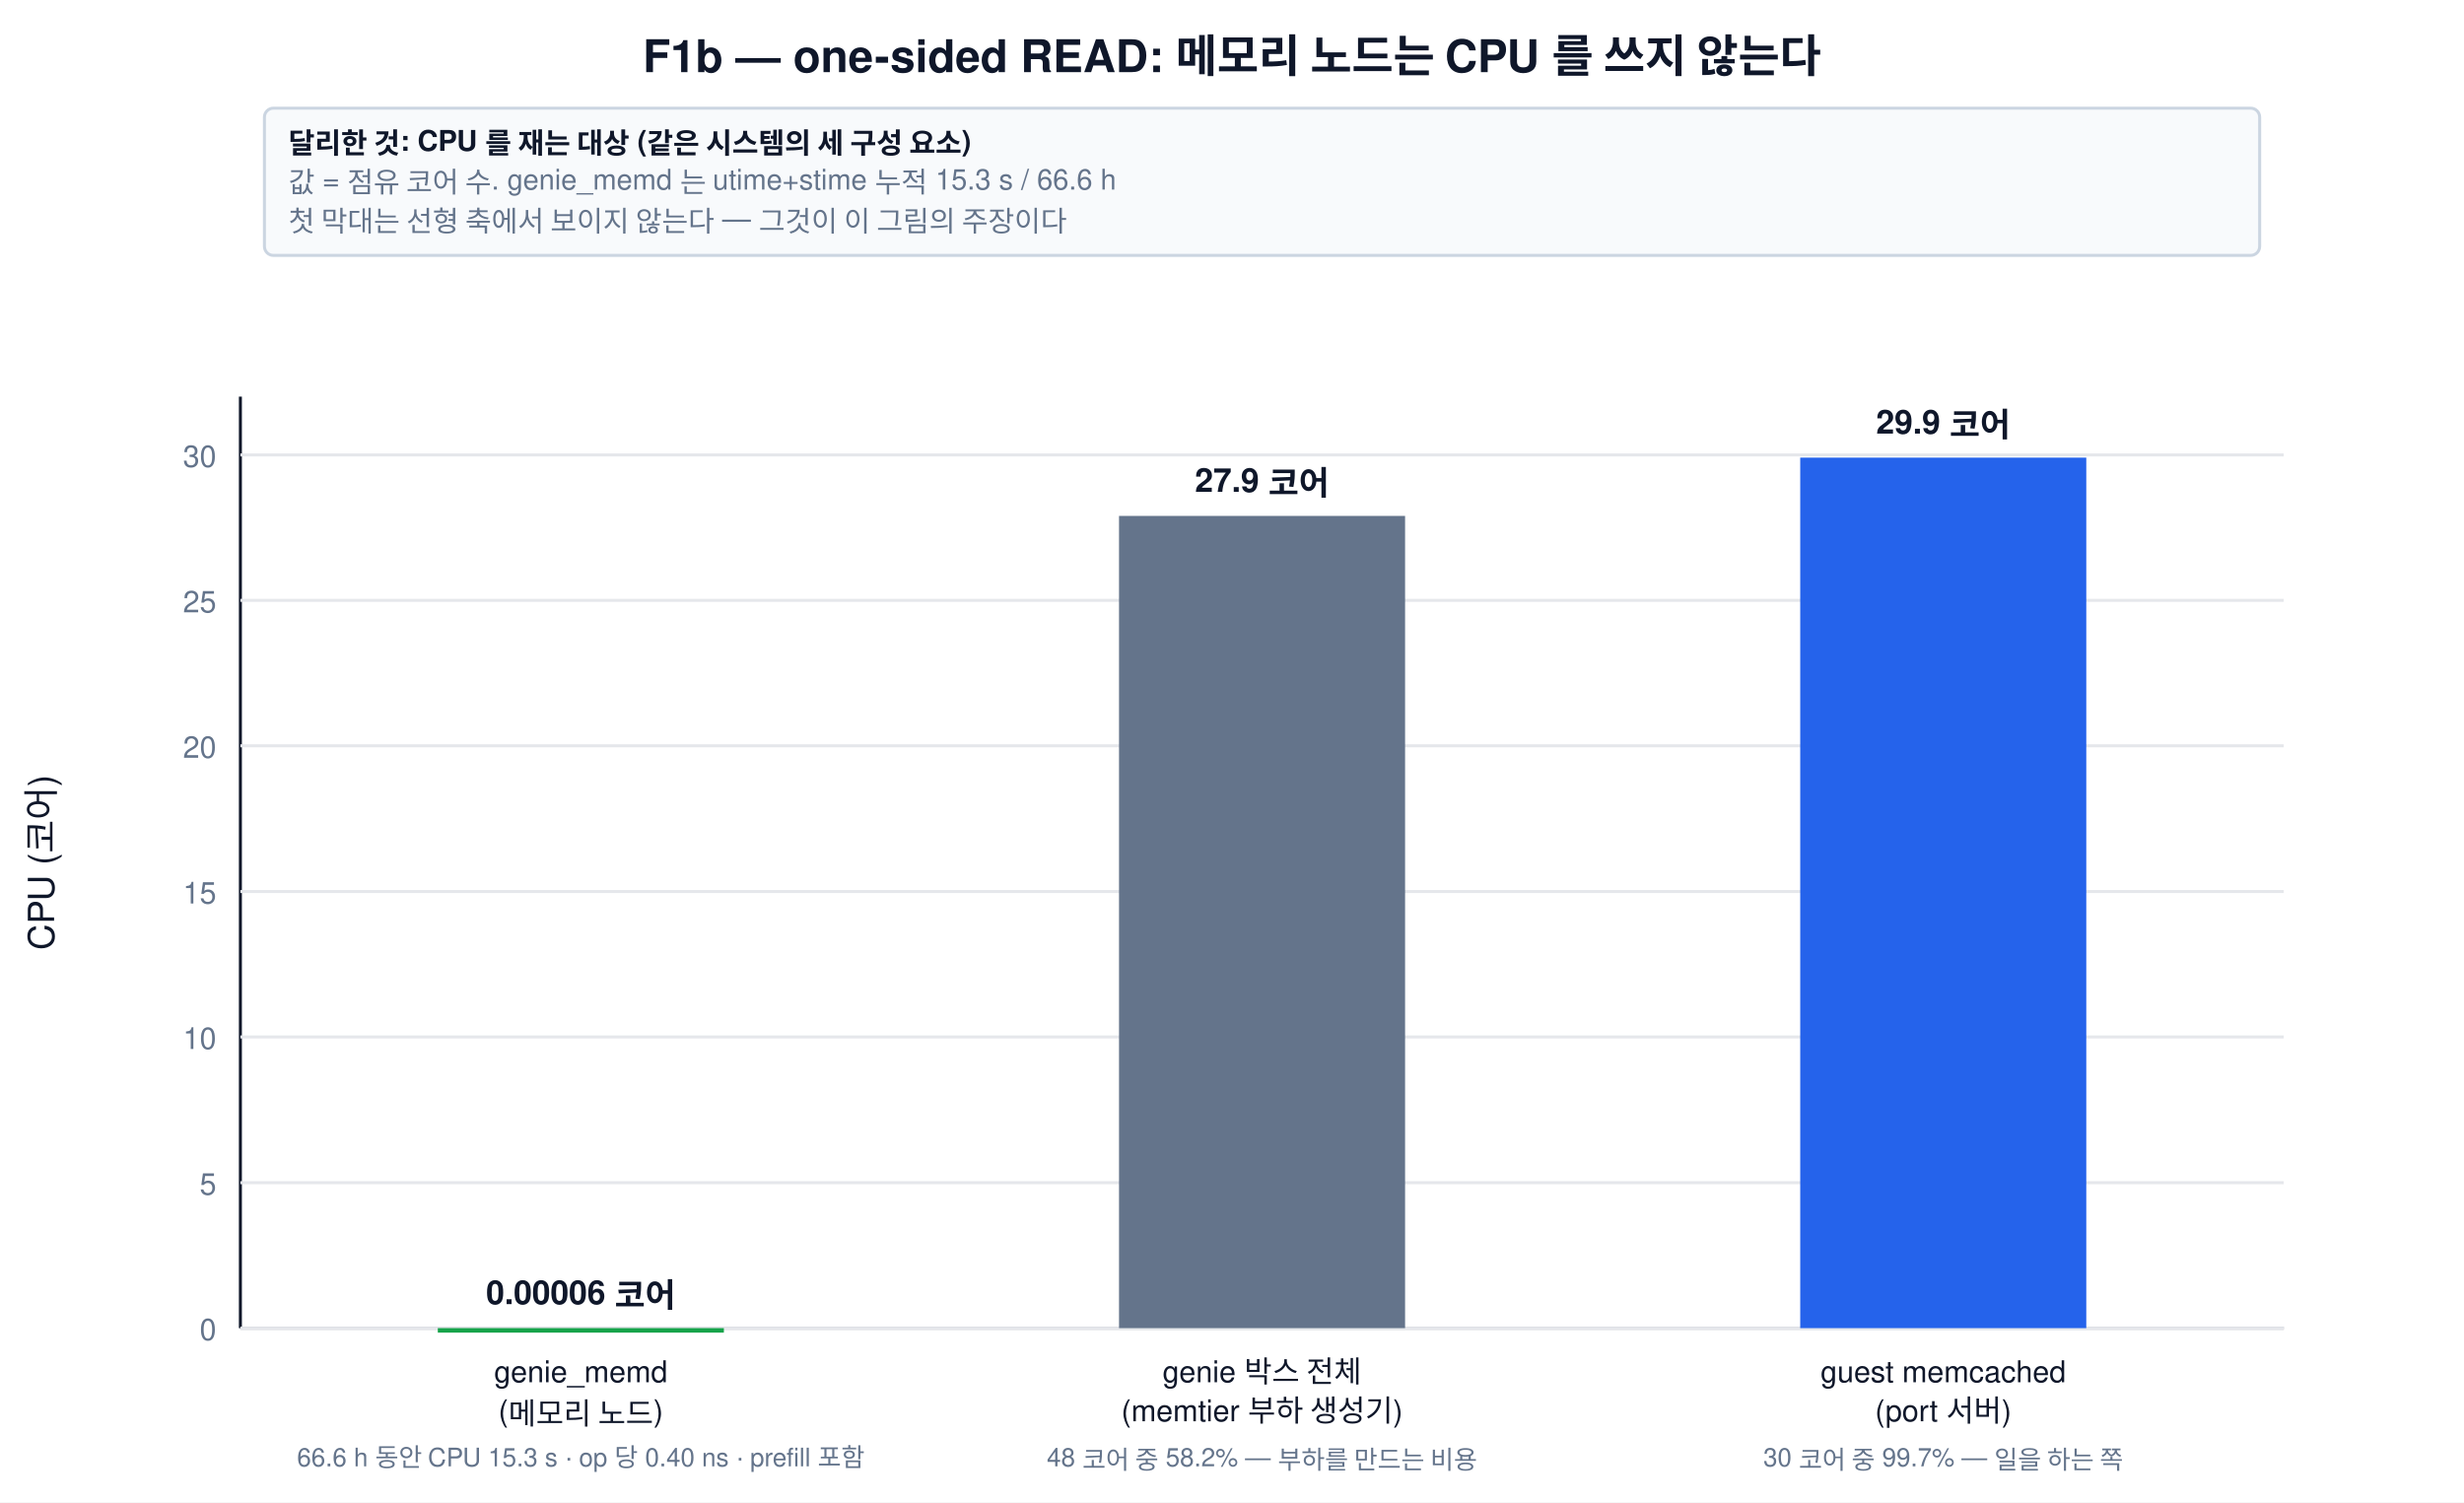
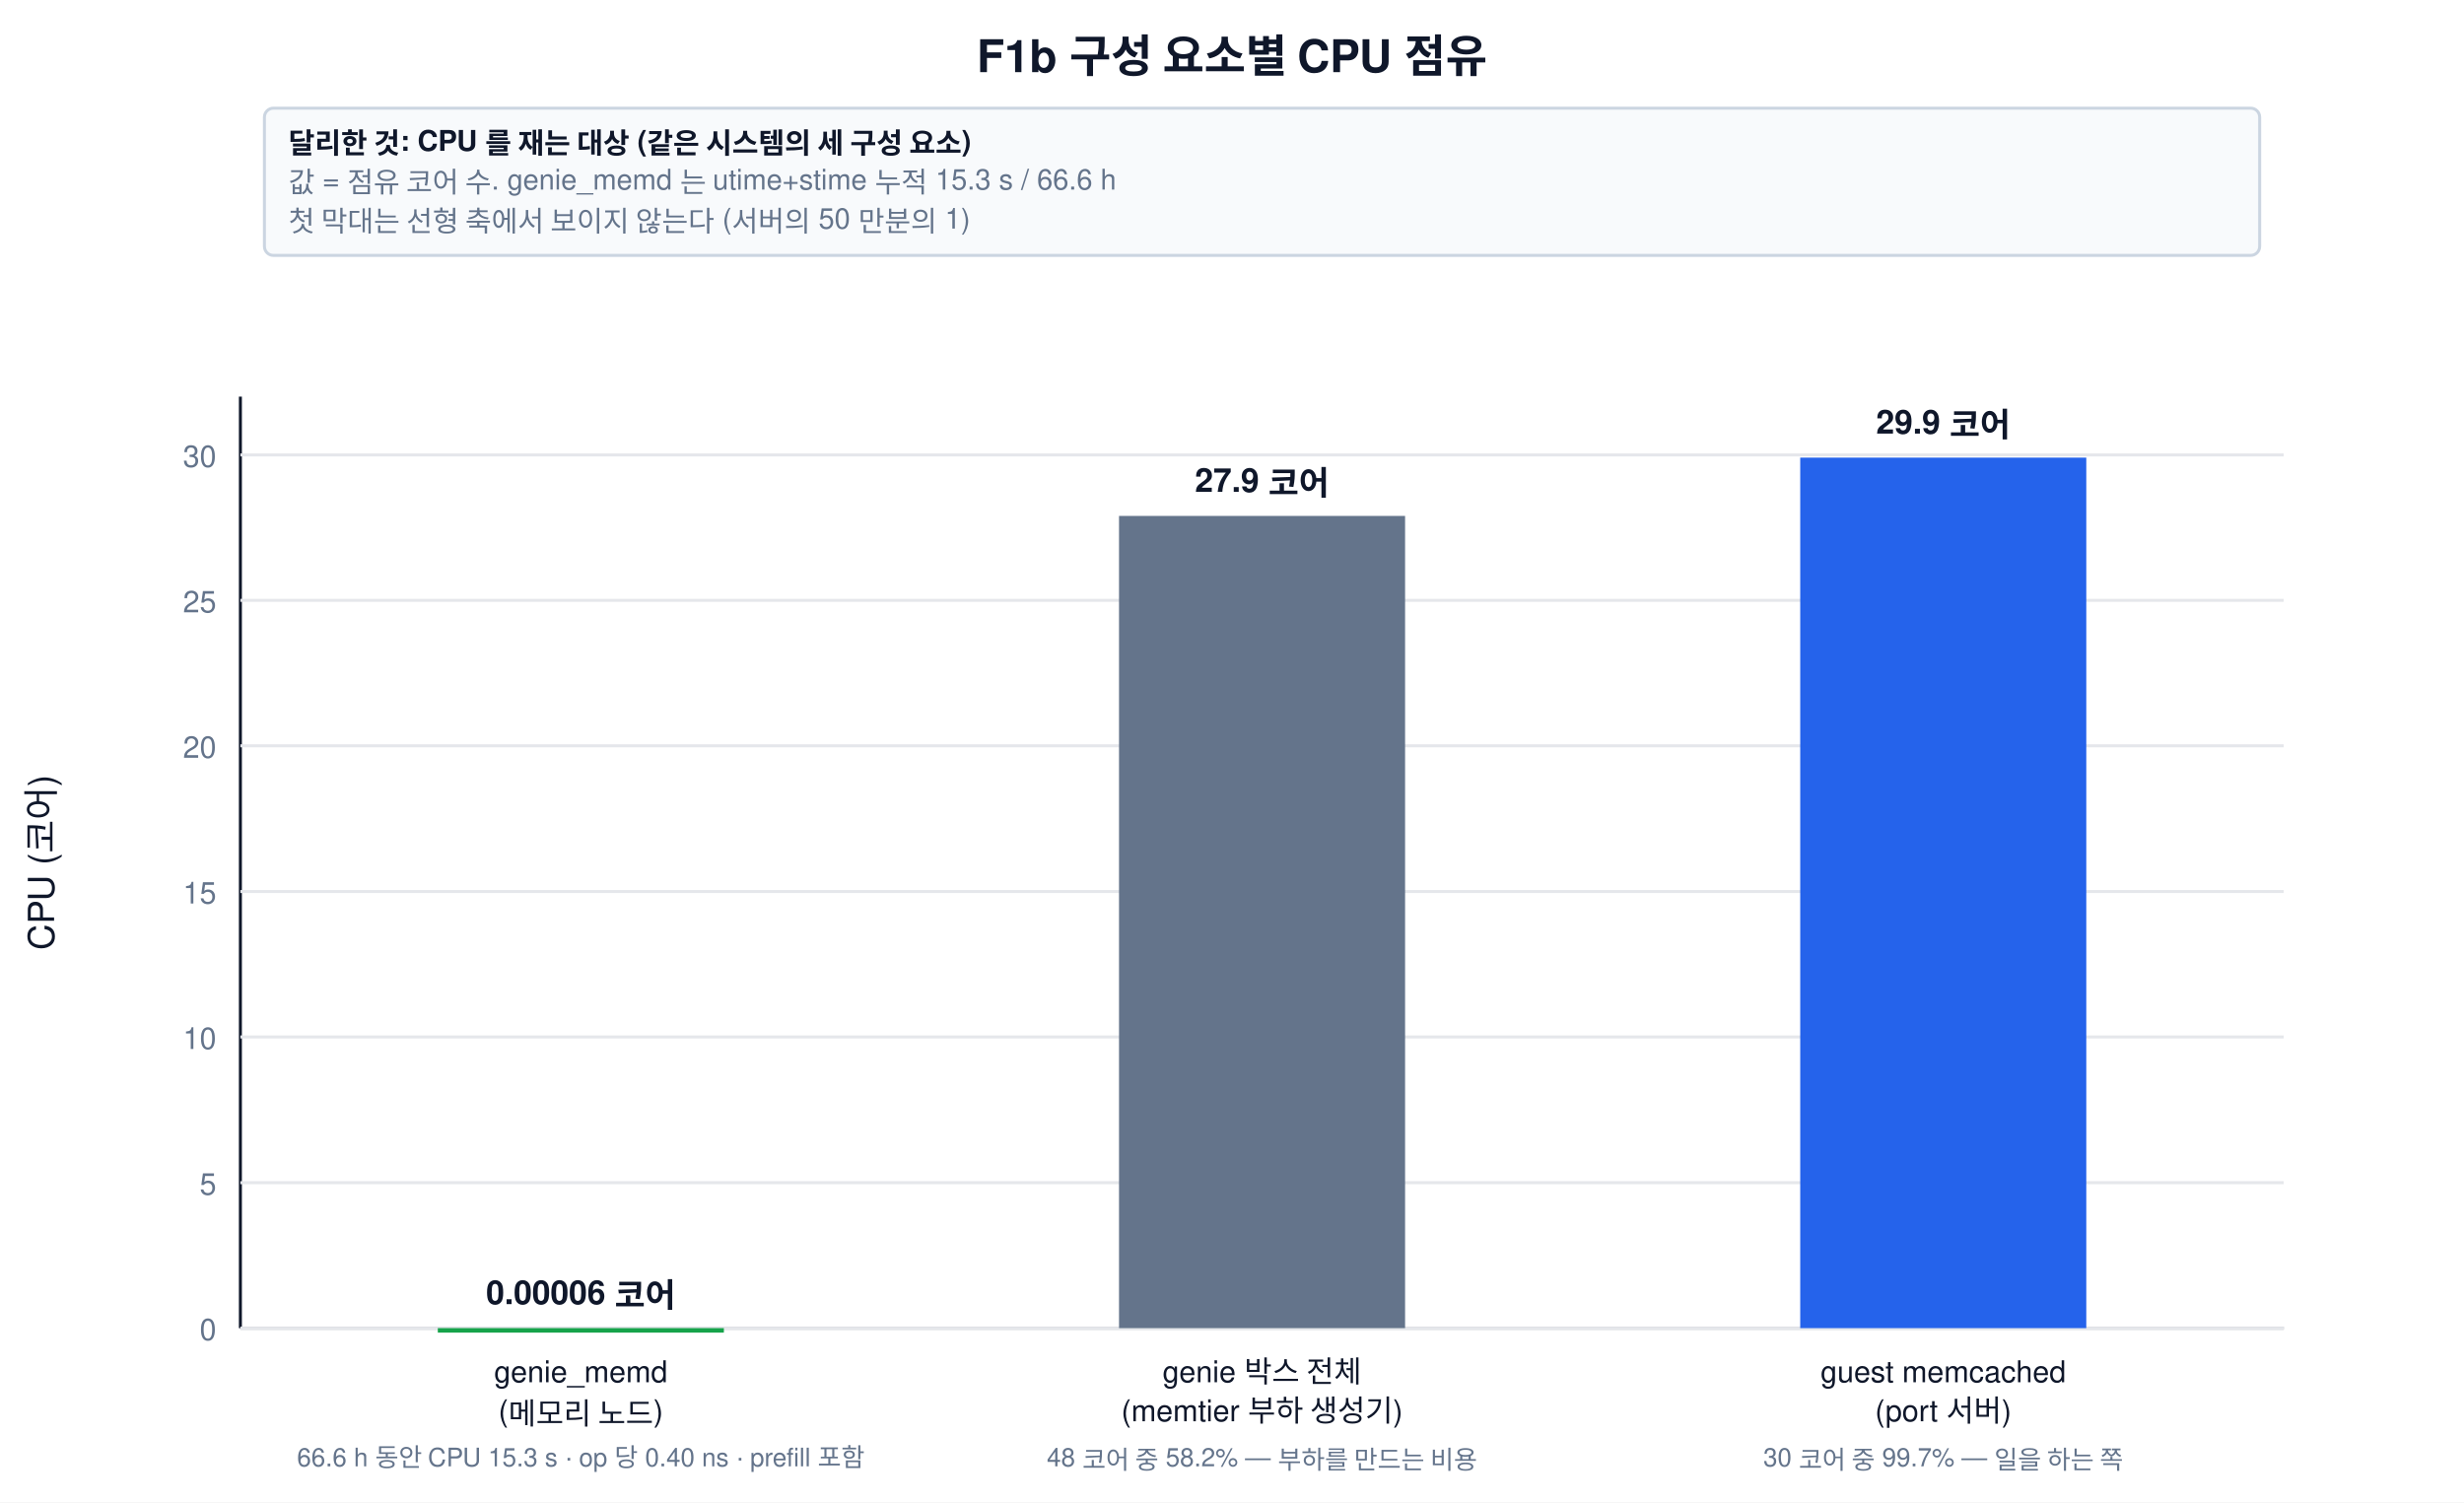
<svg xmlns="http://www.w3.org/2000/svg" width="820" height="500" viewBox="0 0 820 500" font-family="Helvetica,Arial,sans-serif">
  <rect width="820" height="500" fill="white" />
-   <text x="410.0" y="24.0" font-size="15" fill="#0f172a" text-anchor="middle" font-weight="600">F1b — one-sided READ: 메모리 노드는 CPU 를 쓰지 않는다</text>
+   <text x="410.0" y="24.0" font-size="15" fill="#0f172a" text-anchor="middle" font-weight="600">F1b  구성 요소별 CPU 점유</text>
  <line x1="80.0" y1="442.0" x2="760.0" y2="442.0" stroke="#0f172a" stroke-width="1" />
  <line x1="80.0" y1="132.0" x2="80.0" y2="442.0" stroke="#0f172a" stroke-width="1" />
  <text x="420.0" y="486.0" font-size="12" fill="#0f172a" text-anchor="middle" font-weight="400" />
  <text x="18" y="287.0" font-size="12" fill="#0f172a" text-anchor="middle" transform="rotate(-90 18 287.0)">CPU (코어)</text>
  <line x1="80.0" y1="442.0" x2="760.0" y2="442.0" stroke="#e5e7eb" stroke-width="1" />
  <text x="72.0" y="446.0" font-size="10" fill="#64748b" text-anchor="end" font-weight="400">0</text>
  <line x1="80.0" y1="393.6" x2="760.0" y2="393.6" stroke="#e5e7eb" stroke-width="1" />
  <text x="72.0" y="397.6" font-size="10" fill="#64748b" text-anchor="end" font-weight="400">5</text>
  <line x1="80.0" y1="345.1" x2="760.0" y2="345.1" stroke="#e5e7eb" stroke-width="1" />
  <text x="72.0" y="349.1" font-size="10" fill="#64748b" text-anchor="end" font-weight="400">10</text>
  <line x1="80.0" y1="296.7" x2="760.0" y2="296.7" stroke="#e5e7eb" stroke-width="1" />
  <text x="72.0" y="300.7" font-size="10" fill="#64748b" text-anchor="end" font-weight="400">15</text>
  <line x1="80.0" y1="248.2" x2="760.0" y2="248.2" stroke="#e5e7eb" stroke-width="1" />
  <text x="72.0" y="252.2" font-size="10" fill="#64748b" text-anchor="end" font-weight="400">20</text>
  <line x1="80.0" y1="199.8" x2="760.0" y2="199.8" stroke="#e5e7eb" stroke-width="1" />
  <text x="72.0" y="203.8" font-size="10" fill="#64748b" text-anchor="end" font-weight="400">25</text>
  <line x1="80.0" y1="151.4" x2="760.0" y2="151.4" stroke="#e5e7eb" stroke-width="1" />
  <text x="72.0" y="155.4" font-size="10" fill="#64748b" text-anchor="end" font-weight="400">30</text>
  <rect x="145.7" y="442.0" width="95.2" height="1.5" fill="#16a34a" />
  <text x="193.3" y="434.0" font-size="11" fill="#0f172a" text-anchor="middle" font-weight="600">0.00006 코어</text>
  <text x="193.3" y="460.0" font-size="10" fill="#0f172a" text-anchor="middle" font-weight="400">genie_memd</text>
  <text x="193.3" y="473.0" font-size="10" fill="#0f172a" text-anchor="middle" font-weight="400">(메모리 노드)</text>
  <text x="193.3" y="488.0" font-size="8.5" fill="#64748b" text-anchor="middle" font-weight="400">66.6 h 동안 CPU 15.3 s · op 당 0.40 ns · prefill 포함</text>
  <rect x="372.4" y="171.7" width="95.2" height="270.3" fill="#64748b" />
  <text x="420.0" y="163.7" font-size="11" fill="#0f172a" text-anchor="middle" font-weight="600">27.9 코어</text>
  <text x="420.0" y="460.0" font-size="10" fill="#0f172a" text-anchor="middle" font-weight="400">genie 박스 전체</text>
  <text x="420.0" y="473.0" font-size="10" fill="#0f172a" text-anchor="middle" font-weight="400">(memtier 부하 생성기)</text>
  <text x="420.0" y="488.0" font-size="8.5" fill="#64748b" text-anchor="middle" font-weight="400">48 코어 중 58.2% — 부하를 만드는 비용</text>
  <rect x="599.1" y="152.3" width="95.2" height="289.7" fill="#2563eb" />
  <text x="646.7" y="144.3" font-size="11" fill="#0f172a" text-anchor="middle" font-weight="600">29.9 코어</text>
  <text x="646.7" y="460.0" font-size="10" fill="#0f172a" text-anchor="middle" font-weight="400">guest memcached</text>
  <text x="646.7" y="473.0" font-size="10" fill="#0f172a" text-anchor="middle" font-weight="400">(port 서버)</text>
  <text x="646.7" y="488.0" font-size="8.5" fill="#64748b" text-anchor="middle" font-weight="400">30 코어 중 99.7% — 일을 하는 쪽</text>
  <rect x="88.0" y="36.0" width="664.0" height="49" fill="#f8fafc" stroke="#cbd5e1" stroke-width="1" rx="3" />
  <text x="96.0" y="51.0" font-size="9.5" fill="#0f172a" text-anchor="start" font-weight="600">달리한 것: CPU 를 재는 대상 (같은 시스템의 세 구성 요소)</text>
  <text x="96.0" y="64.0" font-size="9.5" fill="#64748b" text-anchor="start" font-weight="400">값 = 점유 코어 수. genie_memd 는 utime+stime 누적 15.3 s / 66.6 h</text>
-   <text x="96.0" y="77.0" font-size="9.5" fill="#64748b" text-anchor="start" font-weight="400">첫 막대는 선형 축에서 보이지 않는다 — 그것이 이 그림의 주장이다</text>
+   <text x="96.0" y="77.0" font-size="9.5" fill="#64748b" text-anchor="start" font-weight="400">첫 막대는 선형 축에서 보이지 않는다 (서버의 50 만분의 1)</text>
</svg>
